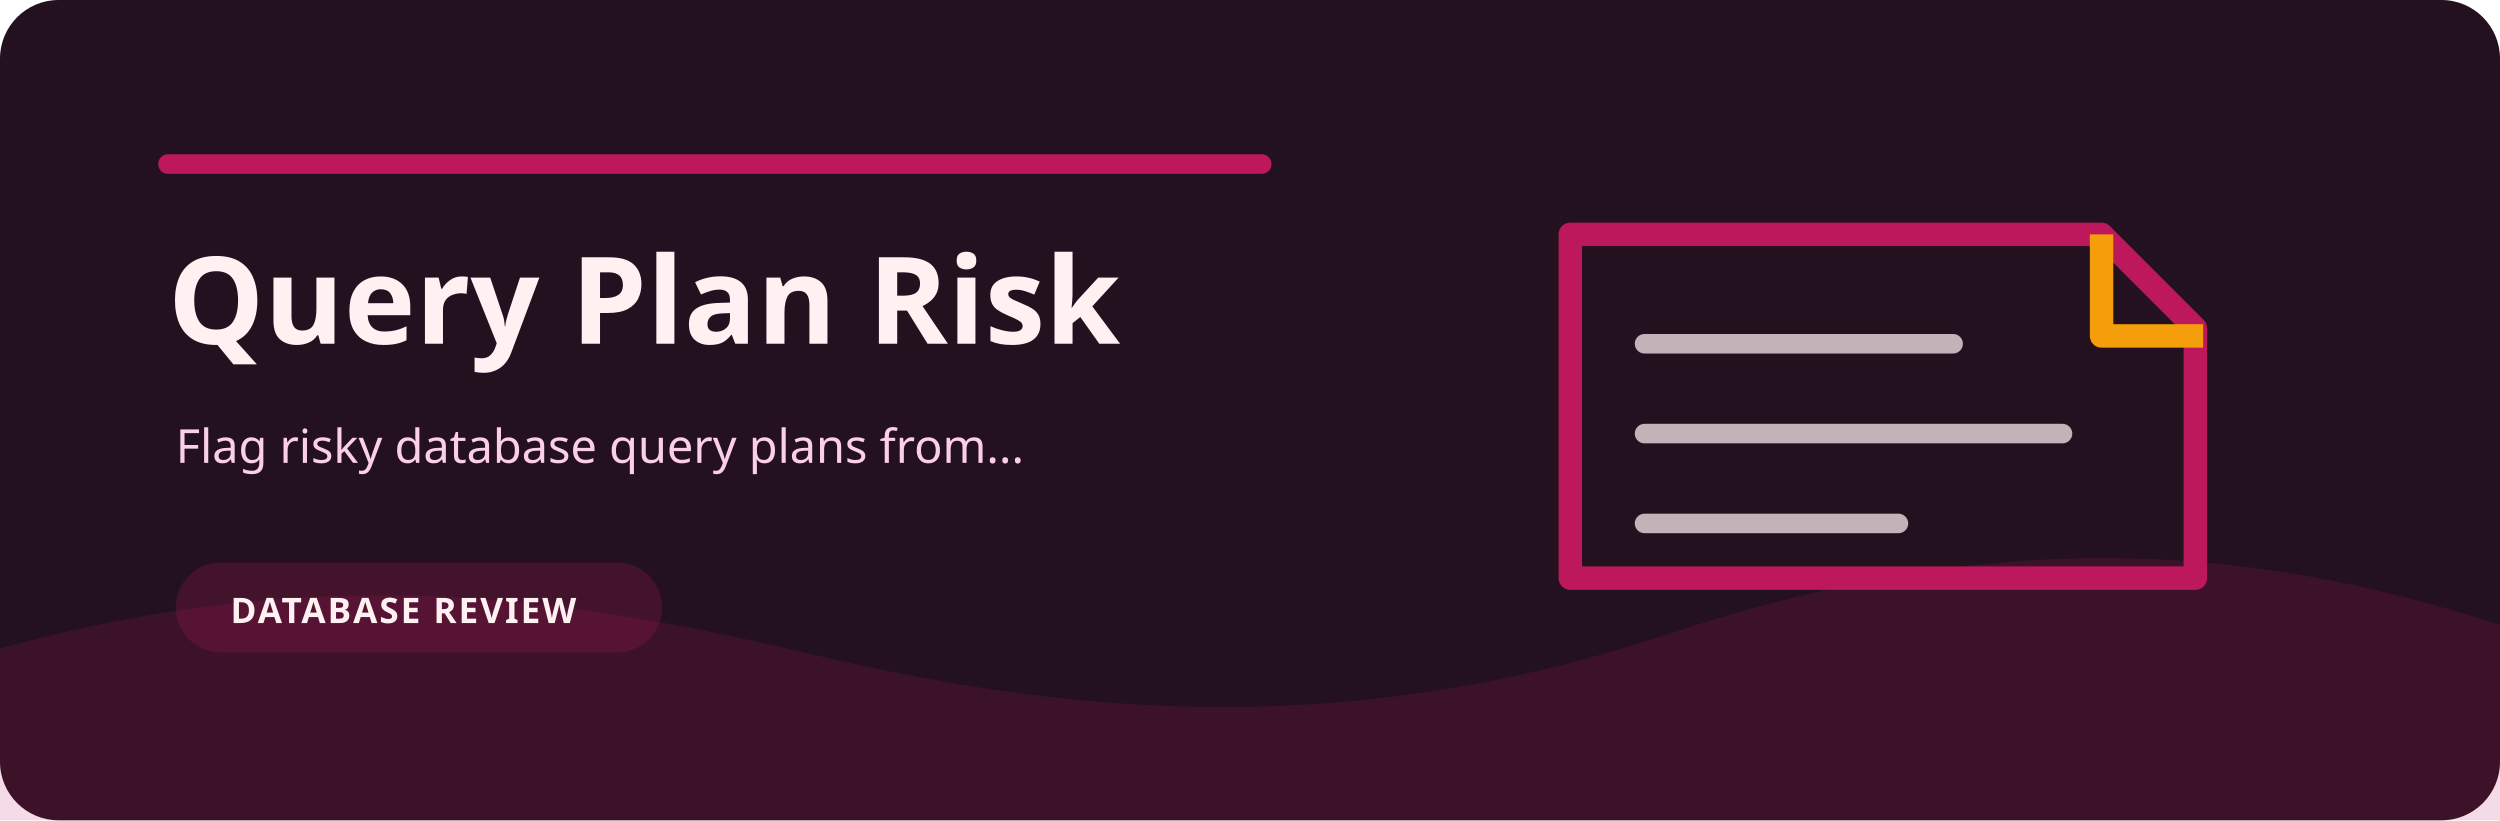
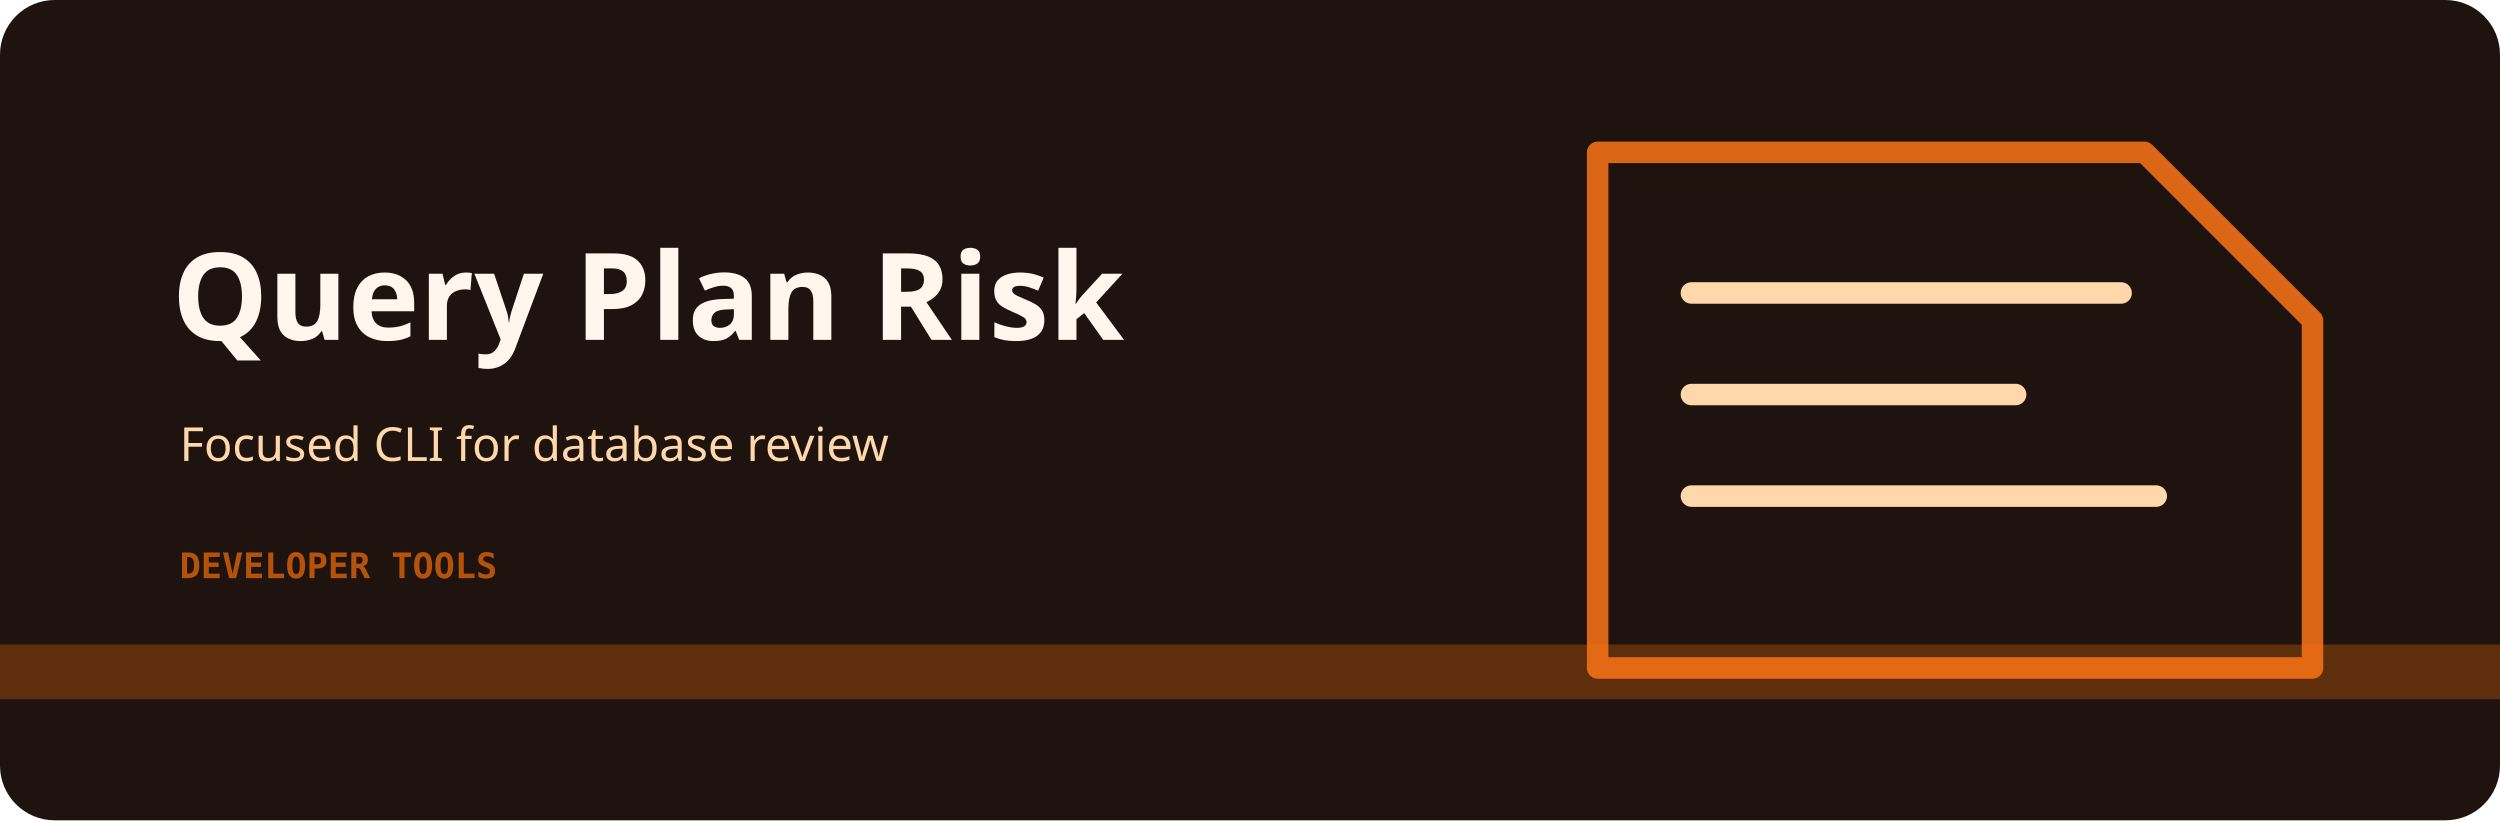
- <svg xmlns="http://www.w3.org/2000/svg" width="1280" height="420" viewBox="0 0 1280 420" fill="none" role="img" aria-label="Query Plan Risk project cover">
-   <rect width="1280" height="420" rx="30" fill="#24111f" />
-   <path d="M0 332C168 286 293 306 420 336C560 369 699 376 853 325C1018 270 1148 277 1280 320V420H0V332Z" fill="#be185d" opacity=".16" />
-   <path d="M86 84h560" stroke="#be185d" stroke-width="10" stroke-linecap="round" />
-   <text x="86" y="176" fill="#fff1f2" font-family="Space Grotesk, ui-sans-serif, system-ui" font-size="62" font-weight="800">Query Plan Risk</text>
-   <text x="90" y="237" fill="#fbcfe8" font-family="Space Grotesk, ui-sans-serif, system-ui" font-size="24" font-weight="500">Flag risky database query plans from...</text>
-   <rect x="90" y="288" width="249" height="46" rx="23" fill="#be185d" opacity=".20" />
-   <text x="118" y="319" fill="#fff1f2" font-family="Space Grotesk, ui-sans-serif, system-ui" font-size="18" font-weight="800" letter-spacing="1">DATABASE REVIEW</text>
-   <path d="M804 120h272l48 48v128H804z" fill="none" stroke="#be185d" stroke-width="12" stroke-linejoin="round" />
-   <path d="M1076 120v52h52" fill="none" stroke="#f59e0b" stroke-width="12" stroke-linejoin="round" />
-   <path d="M842 176h158M842 222h214M842 268h130" stroke="#fff1f2" stroke-width="10" stroke-linecap="round" opacity=".72" />
+ <svg xmlns="http://www.w3.org/2000/svg" width="1280" height="420" viewBox="0 0 1280 420" fill="none" role="img" aria-label="Query Plan Risk cover">
+   <rect width="1280" height="420" rx="28" fill="#1f130f" />
+   <path d="M0 344h1280" stroke="#b45309" stroke-width="28" opacity=".42" />
+   <path d="M818 78l280 0 86 86v178H818z" fill="none" stroke="#f97316" stroke-width="11" stroke-linejoin="round" opacity=".86" />
+   <path d="M866 150h220M866 202h166M866 254h238" stroke="#fed7aa" stroke-width="11" stroke-linecap="round" />
+   <text x="88" y="174" fill="#fff7ed" font-family="DM Sans, ui-sans-serif, system-ui" font-size="62" font-weight="900">Query Plan Risk</text>
+   <text x="92" y="236" fill="#fed7aa" font-family="DM Sans, ui-sans-serif, system-ui" font-size="24">Focused CLI for database review</text>
+   <text x="92" y="296" fill="#b45309" font-family="ui-monospace, SFMono-Regular, Menlo, monospace" font-size="18" font-weight="700">DEVELOPER TOOLS</text>
</svg>
